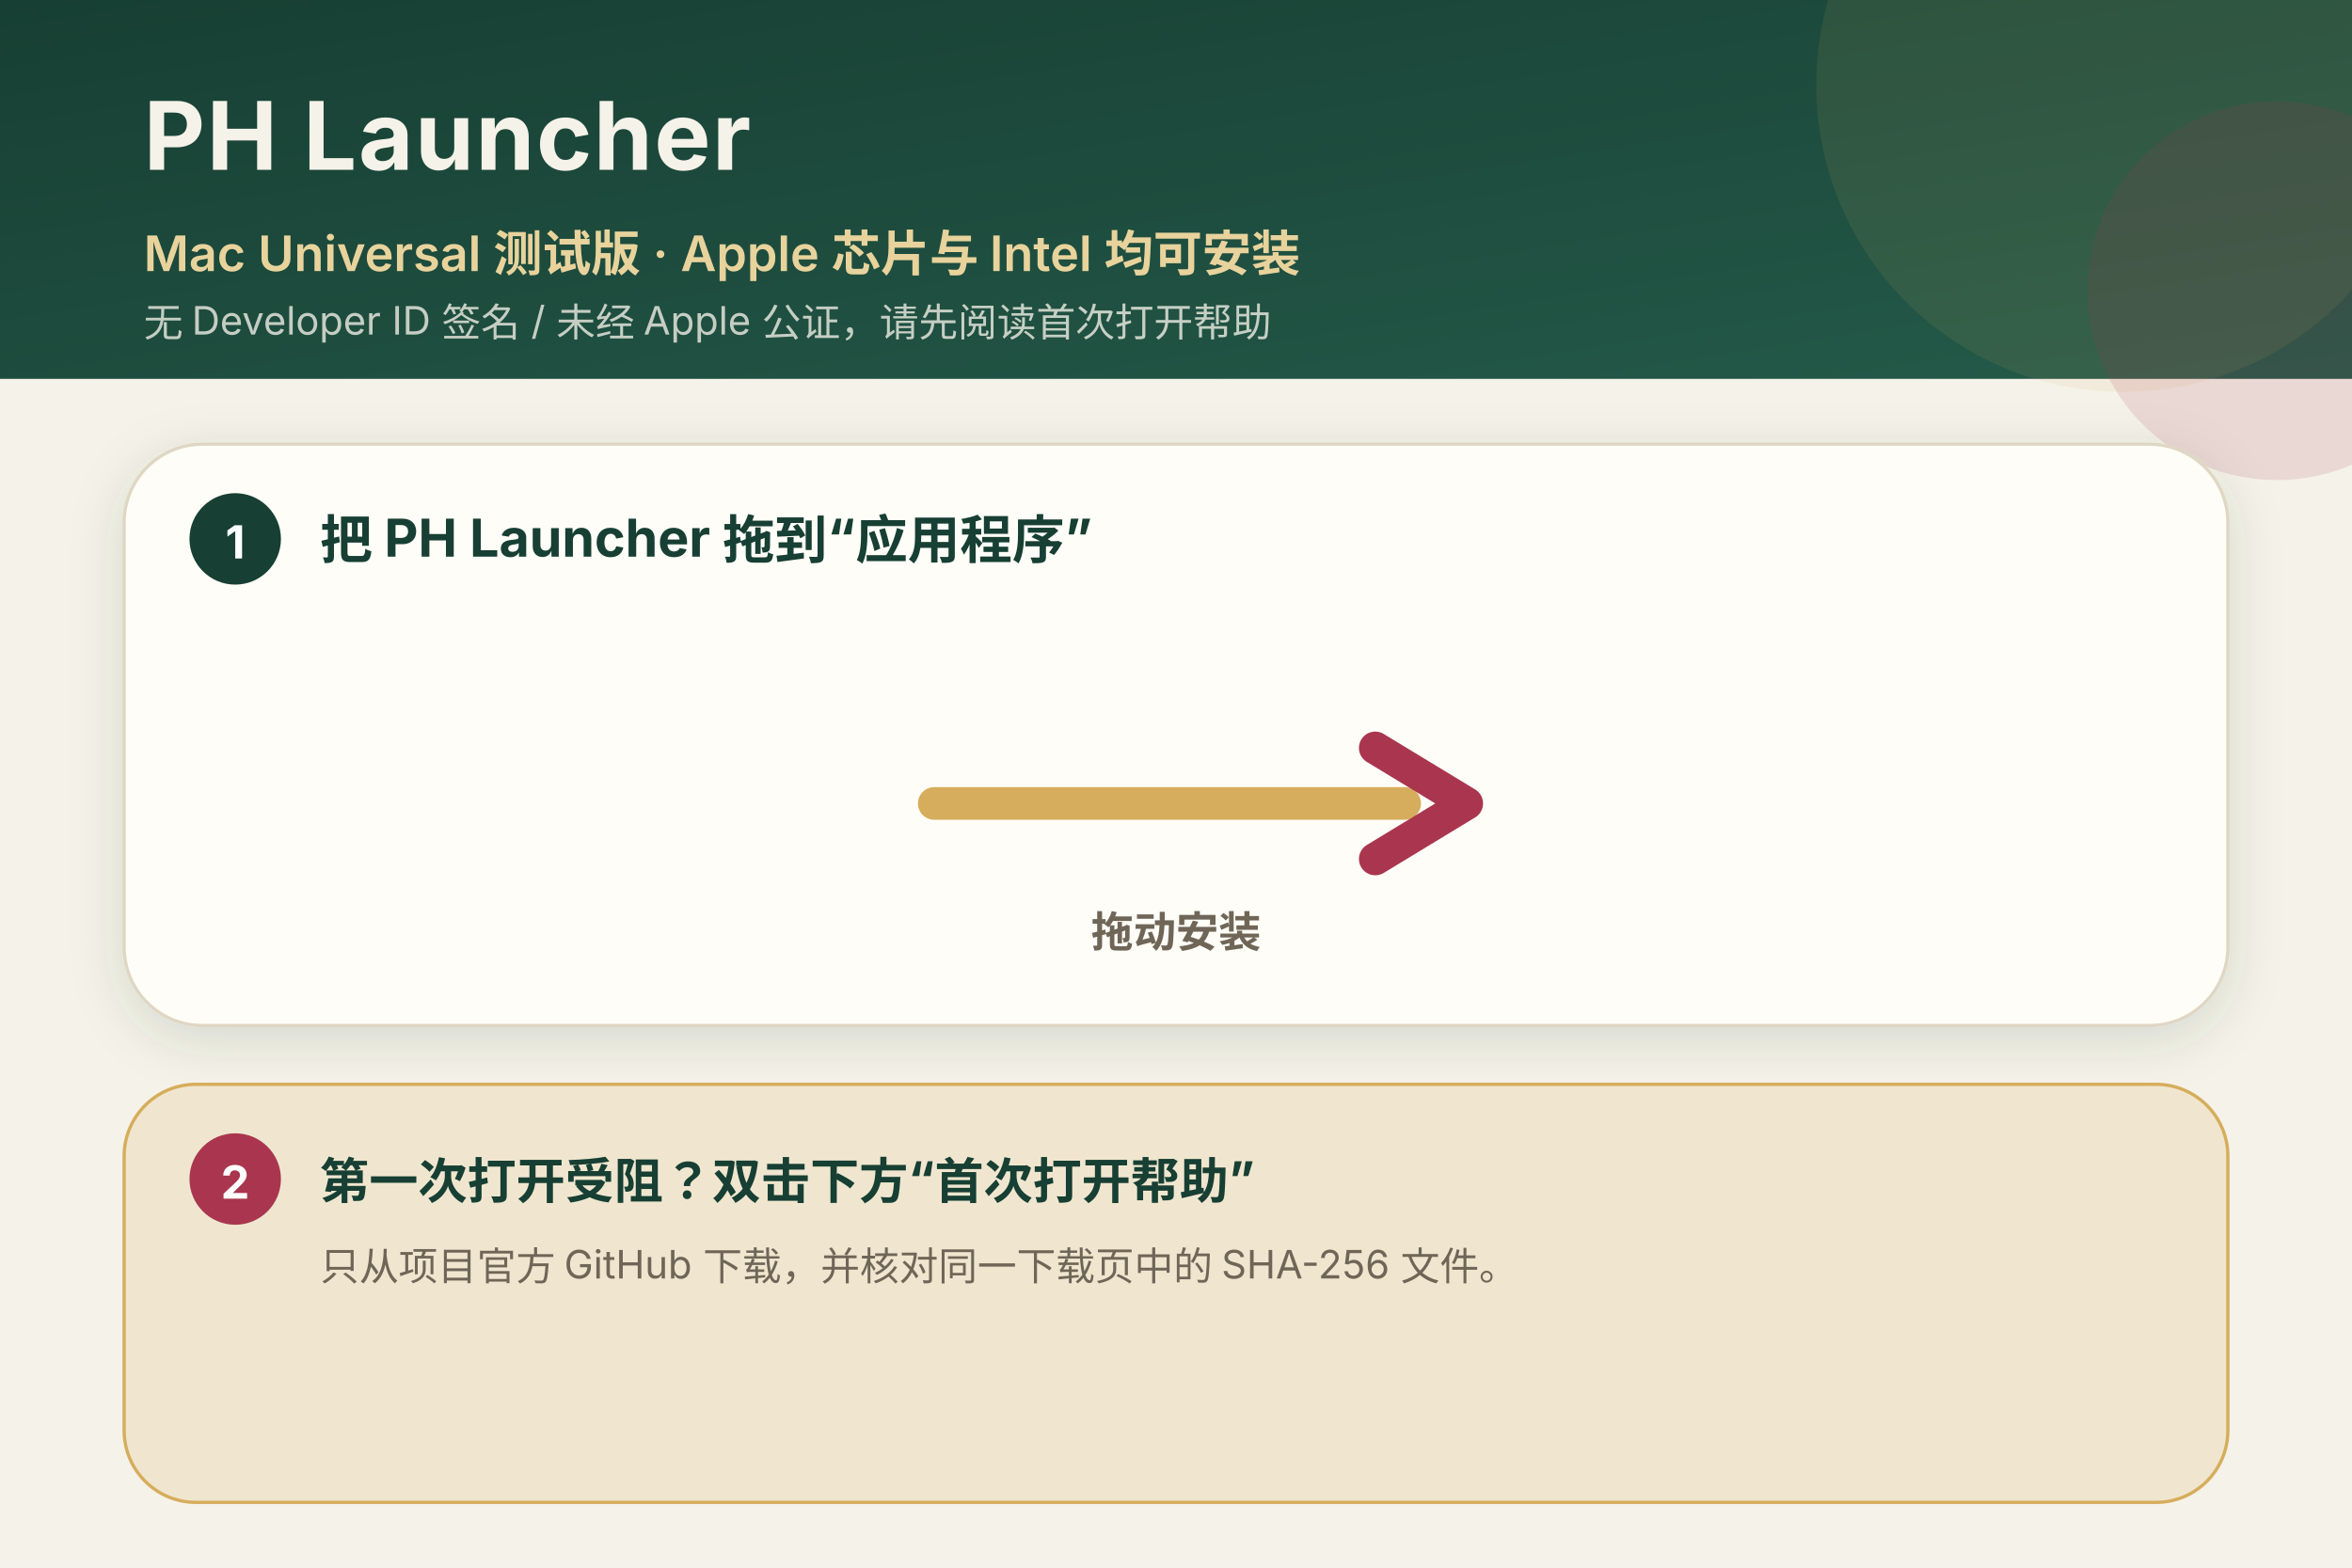
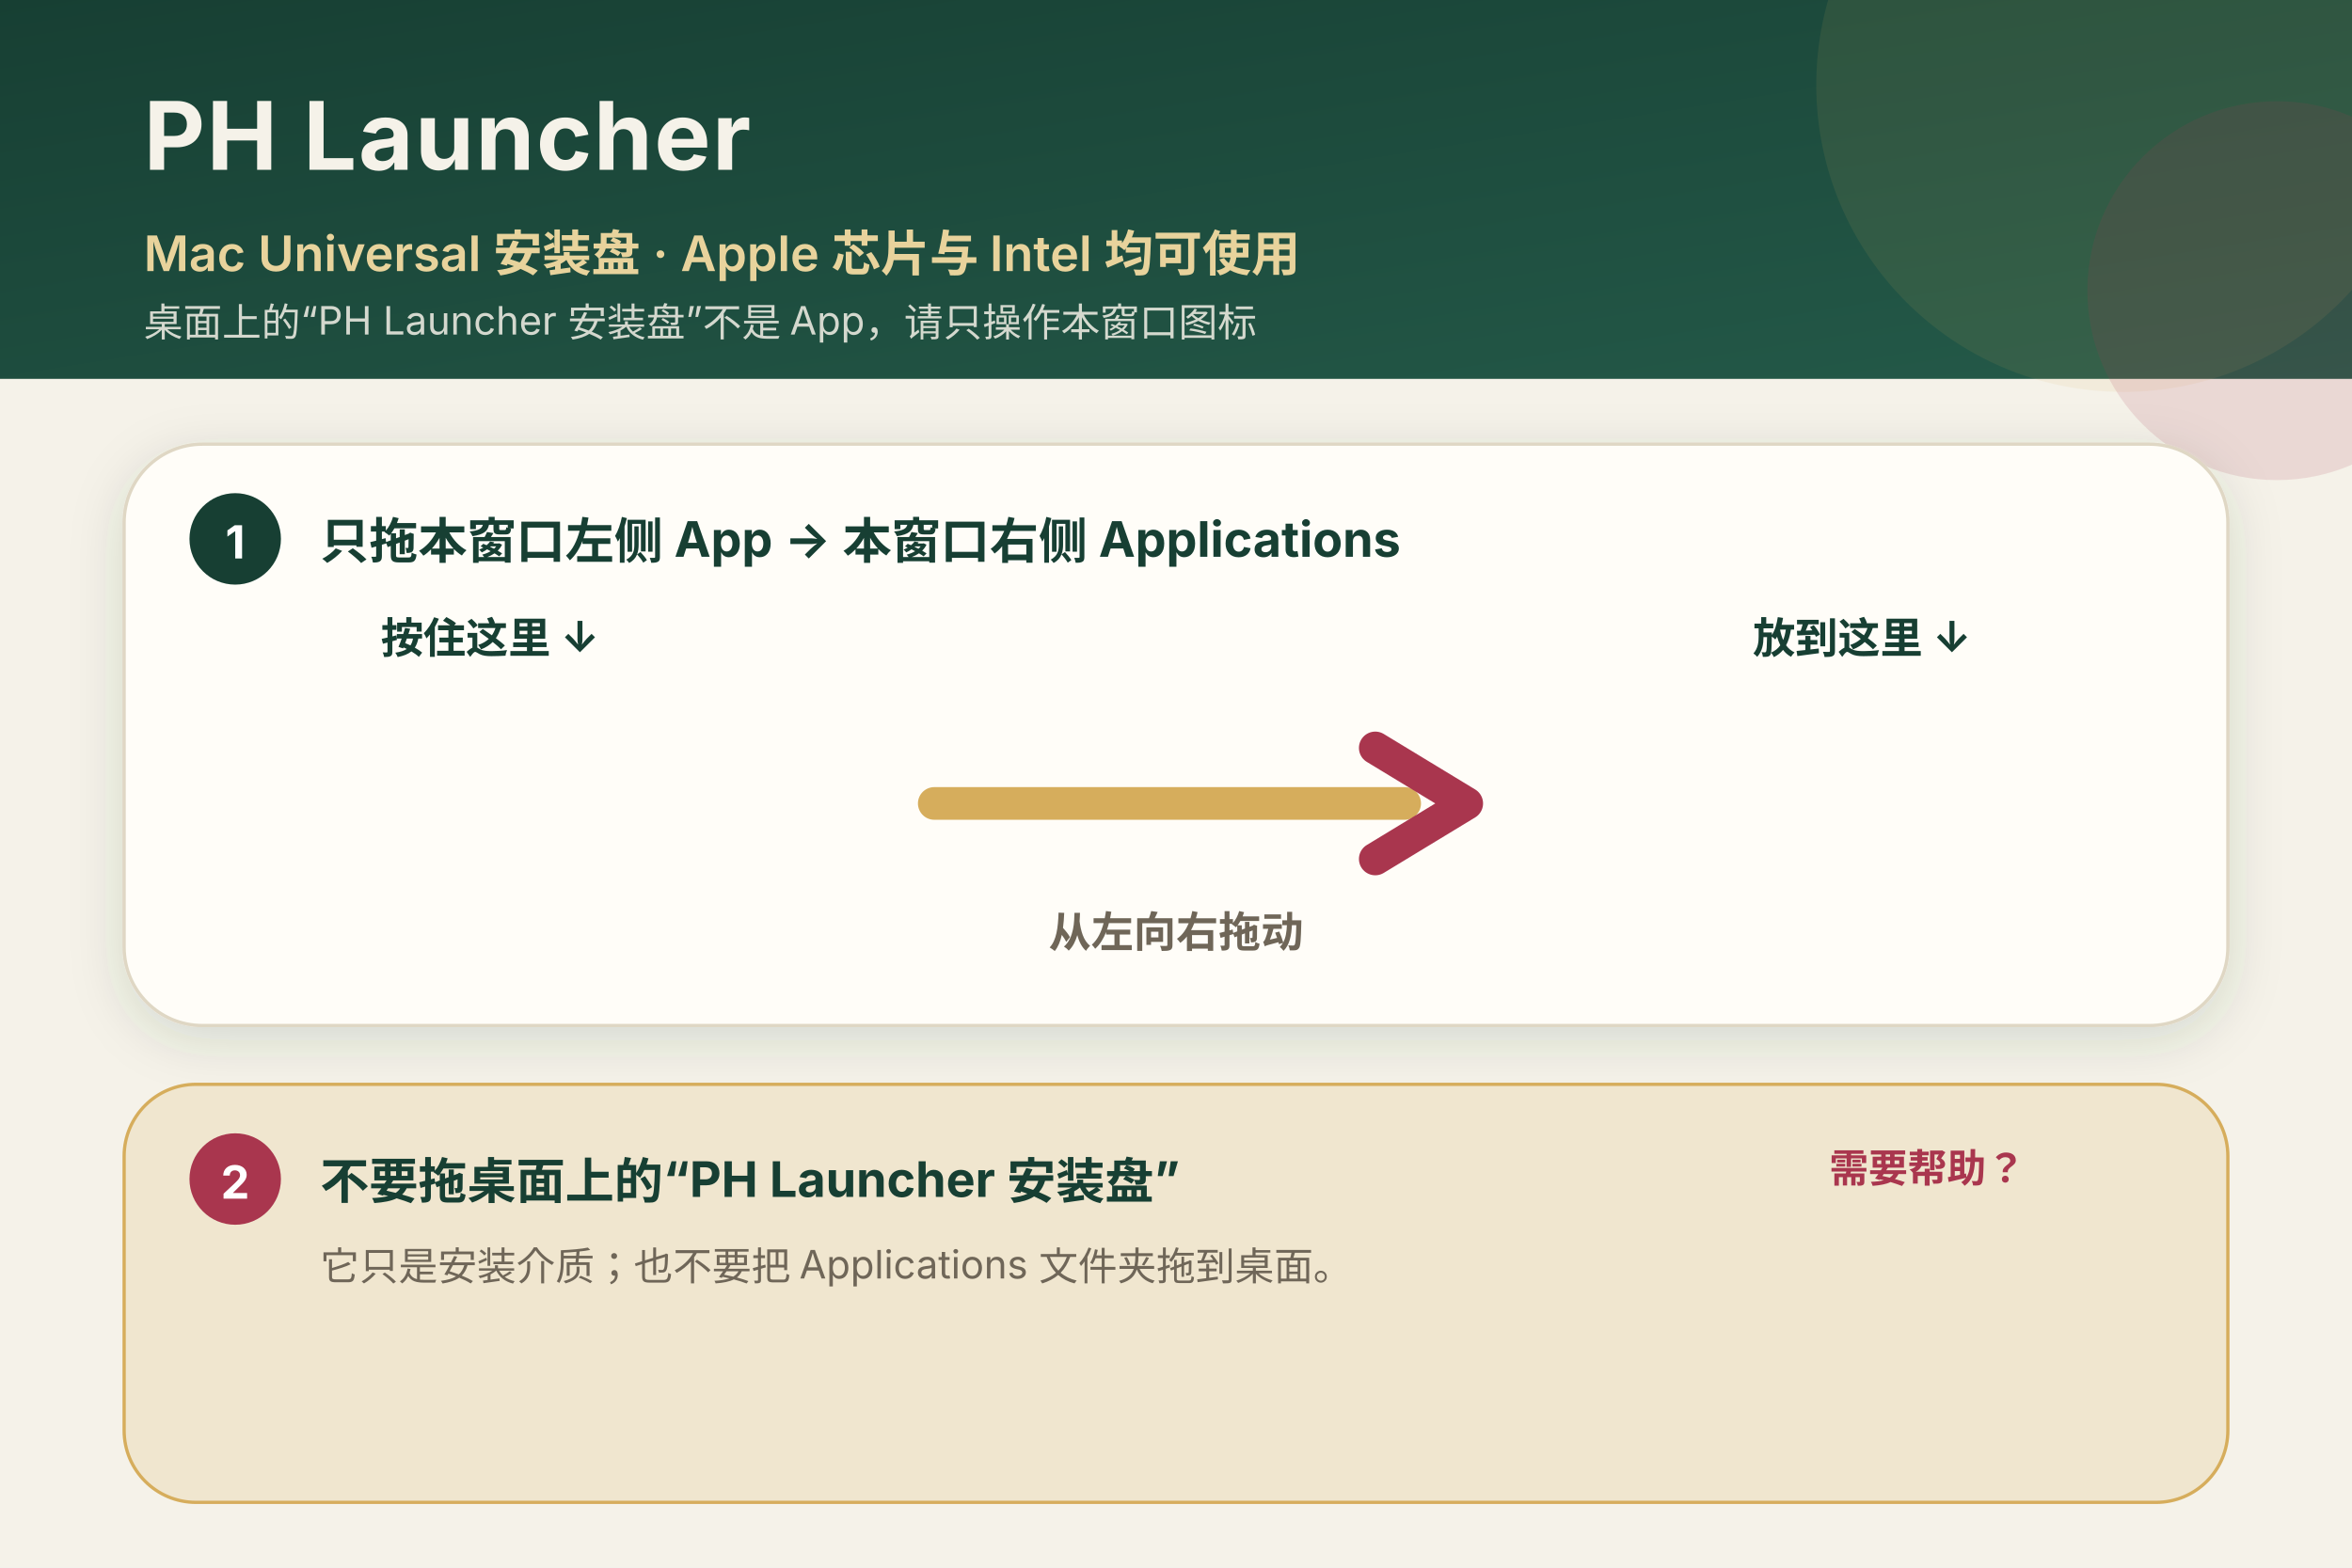
<svg xmlns="http://www.w3.org/2000/svg" width="720" height="480" viewBox="0 0 720 480">
  <defs>
    <linearGradient id="header" x1="0" y1="0" x2="1" y2="1">
      <stop offset="0" stop-color="#173f33" />
      <stop offset="1" stop-color="#245a49" />
    </linearGradient>
    <linearGradient id="arrow" x1="0" y1="0" x2="1" y2="0">
      <stop offset="0" stop-color="#d6ad5c" />
      <stop offset="1" stop-color="#a9364e" />
    </linearGradient>
    <filter id="soft-shadow" x="-20%" y="-20%" width="140%" height="140%">
      <feDropShadow dx="0" dy="4" stdDeviation="8" flood-color="#173f33" flood-opacity="0.14" />
    </filter>
  </defs>
  <rect width="720" height="480" fill="#f5f2e9" />
  <rect width="720" height="116" fill="url(#header)" />
  <circle cx="650" cy="26" r="94" fill="#d6ad5c" opacity="0.10" />
  <circle cx="697" cy="89" r="58" fill="#a9364e" opacity="0.14" />
  <g font-family="-apple-system, BlinkMacSystemFont, 'PingFang SC', 'Microsoft YaHei', sans-serif">
    <text x="44" y="52" fill="#f5f2e9" font-size="29" font-weight="700" letter-spacing="0.5">PH Launcher</text>
-     <text x="44" y="83" fill="#e8d39c" font-size="15" font-weight="600">Mac Universal 测试版 · Apple 芯片与 Intel 均可安装</text>
-     <text x="44" y="103" fill="#f5f2e9" opacity="0.78" font-size="12">无 Developer ID 签名 / 未经 Apple 公证，请先阅读首次打开帮助</text>
+     <text x="44" y="83" fill="#e8d39c" font-size="15" font-weight="600">Mac Universal 安装盘 · Apple 芯片与 Intel 均可使用</text>
+     <text x="44" y="103" fill="#f5f2e9" opacity="0.84" font-size="12">桌面上的“PH Launcher 安装盘”不是 App，请只操作本窗口图标</text>
    <rect x="38" y="136" width="644" height="178" rx="24" fill="#fffdf8" stroke="#dfd7c4" filter="url(#soft-shadow)" />
    <rect x="58" y="151" width="28" height="28" rx="14" fill="#173f33" />
    <text x="72" y="171" fill="#ffffff" font-size="14" font-weight="700" text-anchor="middle">1</text>
-     <text x="98" y="171" fill="#173f33" font-size="16" font-weight="700">把 PH Launcher 拖到“应用程序”</text>
+     <text x="98" y="171" fill="#173f33" font-size="15" font-weight="700">只拖本窗口左侧 App → 本窗口右侧 Applications</text>
+     <text x="150" y="200" fill="#173f33" font-size="13" font-weight="700" text-anchor="middle">按住这里 ↓</text>
+     <text x="570" y="200" fill="#173f33" font-size="13" font-weight="700" text-anchor="middle">放到这里 ↓</text>
    <path d="M 286 246 H 430" stroke="#d6ad5c" stroke-width="10" stroke-linecap="round" />
    <path d="M 421 229 L 449 246 L 421 263" fill="none" stroke="#a9364e" stroke-width="10" stroke-linecap="round" stroke-linejoin="round" />
-     <text x="360" y="290" fill="#6f6658" font-size="13" font-weight="600" text-anchor="middle">拖动安装</text>
+     <text x="360" y="290" fill="#6f6658" font-size="13" font-weight="600" text-anchor="middle">从左向右拖动</text>
    <rect x="38" y="332" width="644" height="128" rx="22" fill="#f0e6cf" stroke="#d6ad5c" />
    <rect x="58" y="347" width="28" height="28" rx="14" fill="#a9364e" />
    <text x="72" y="367" fill="#ffffff" font-size="14" font-weight="700" text-anchor="middle">2</text>
-     <text x="98" y="367" fill="#173f33" font-size="15" font-weight="700">第一次打开受阻？双击下方“首次打开帮助”</text>
-     <text x="98" y="392" fill="#6f6658" font-size="12">只从项目官方 GitHub 下载，并核对同一下载页中的 SHA-256 文件。</text>
+     <text x="98" y="367" fill="#173f33" font-size="15" font-weight="700">不要拖桌面上的“PH Launcher 安装盘”</text>
+     <text x="98" y="392" fill="#6f6658" font-size="12">它只是安装介质；也不要把 Applications 文件夹拖到桌面。</text>
+     <text x="590" y="362" fill="#a9364e" font-size="12" font-weight="700" text-anchor="middle">需要帮助？</text>
  </g>
</svg>
